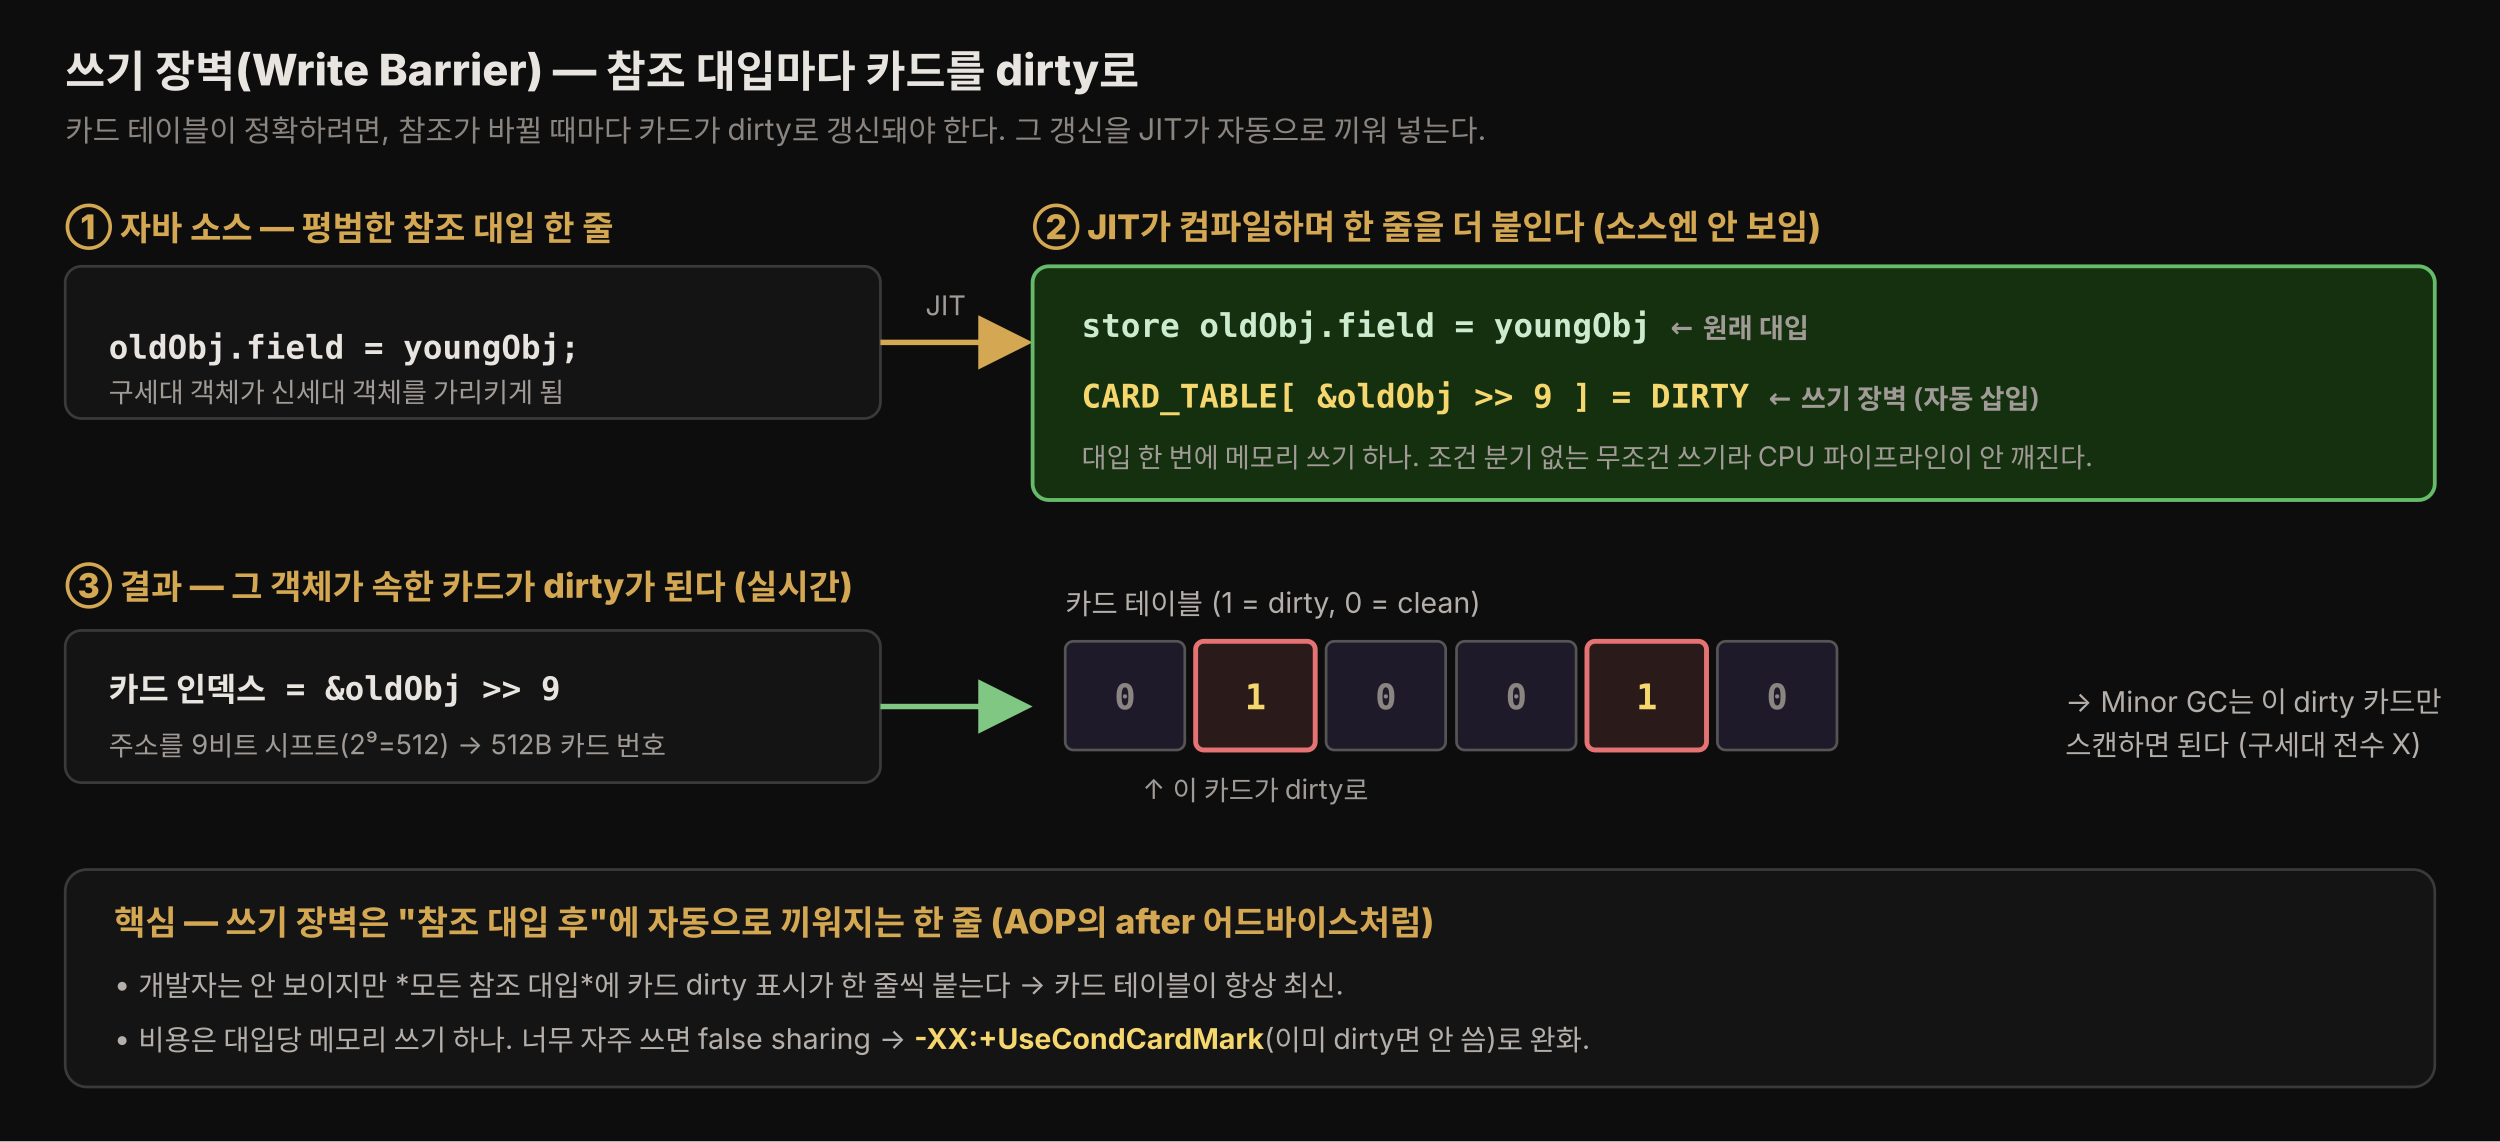
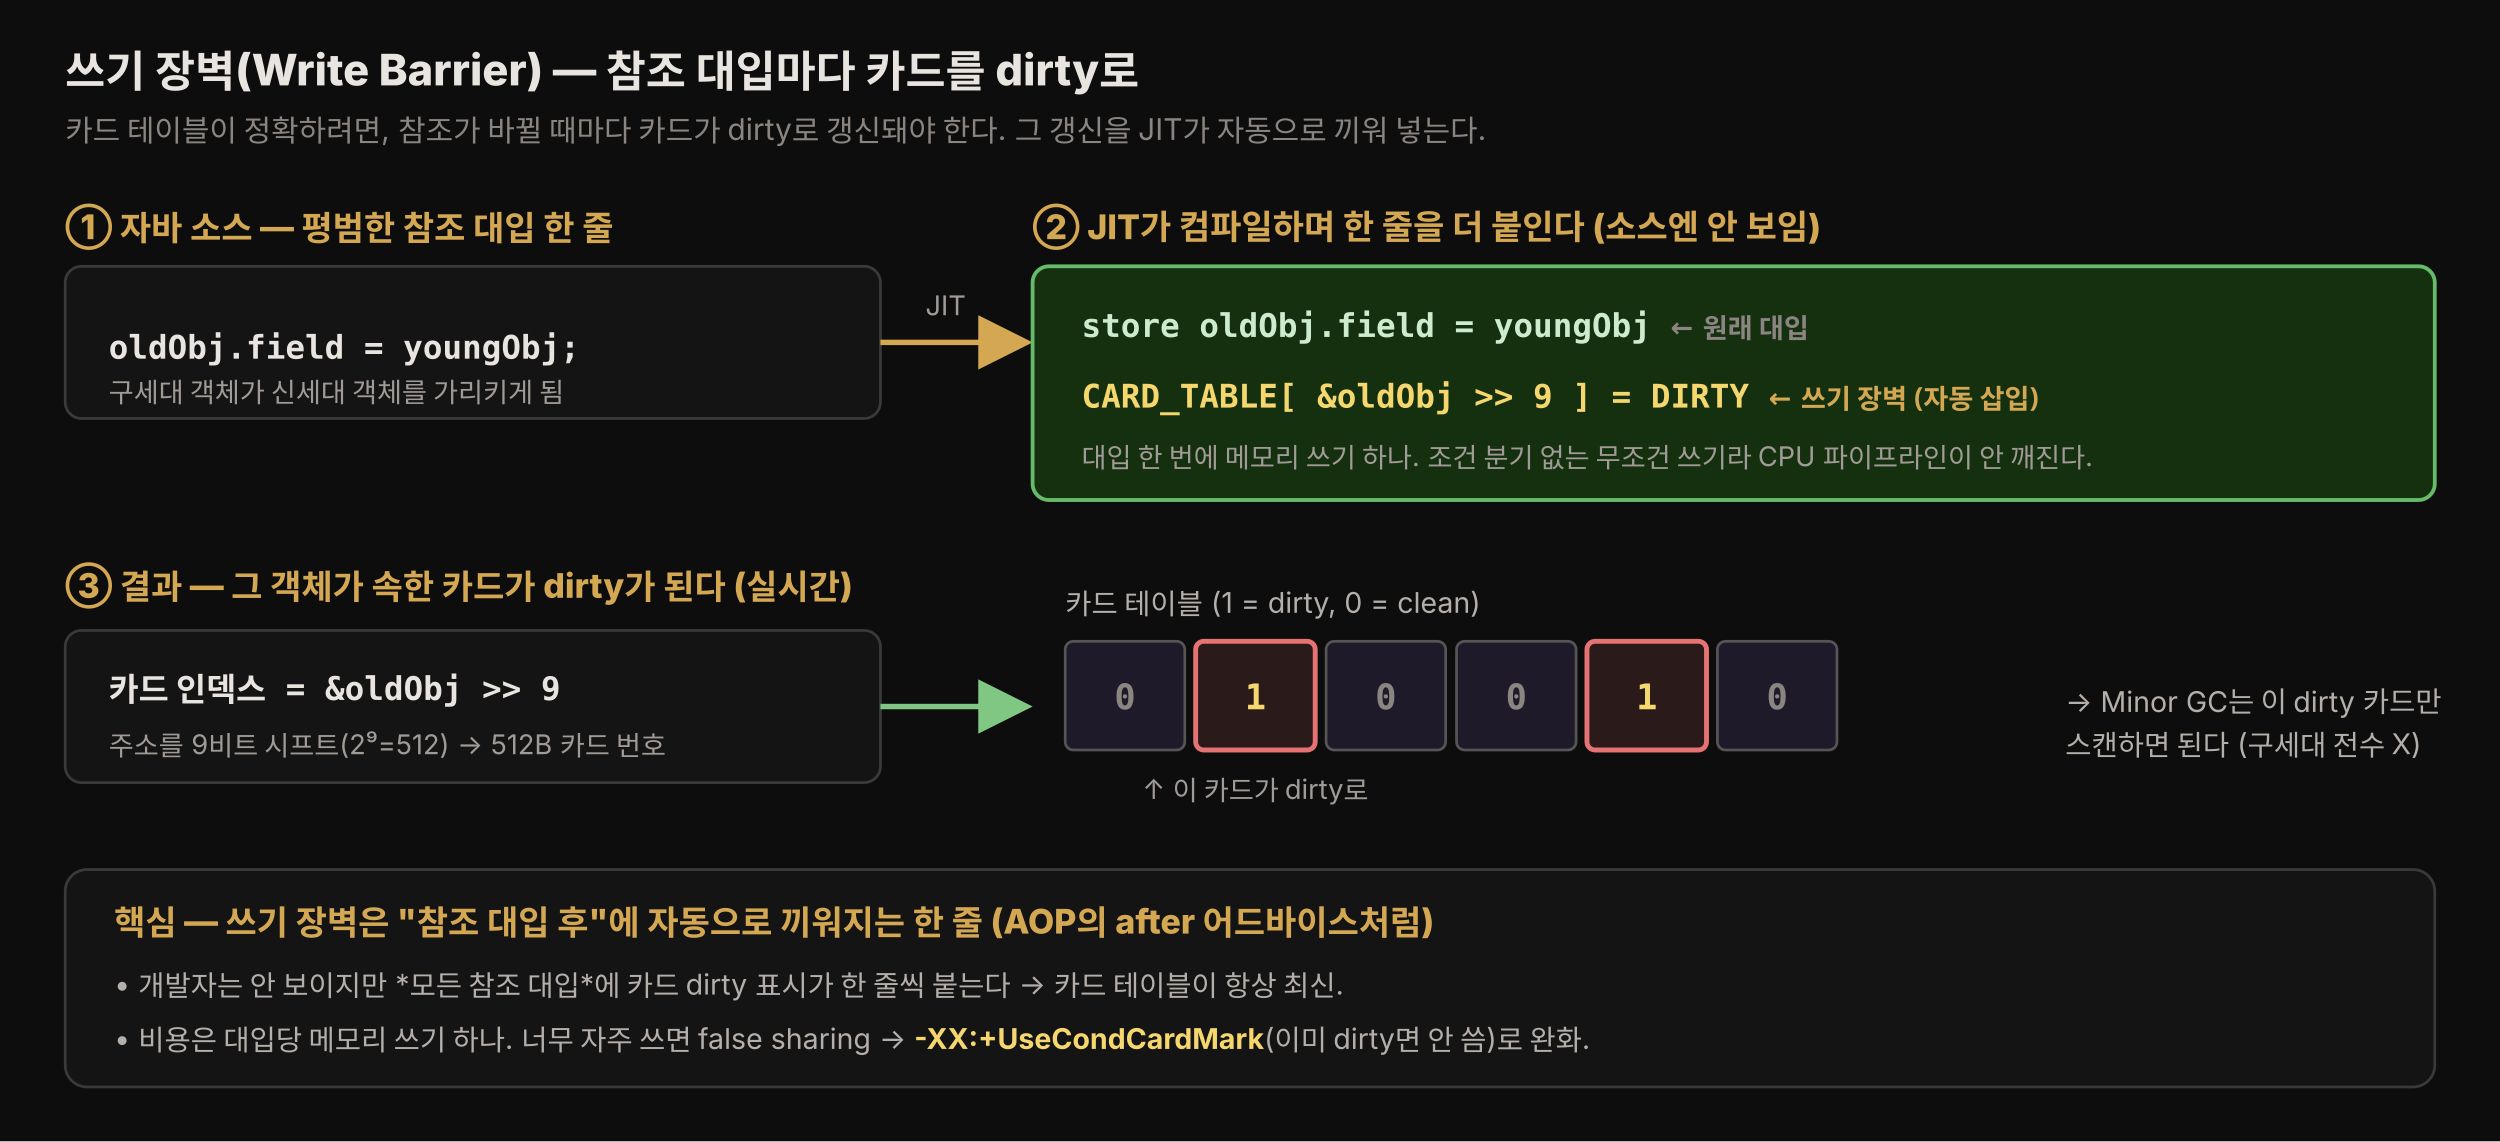
<svg xmlns="http://www.w3.org/2000/svg" viewBox="0 0 920 420" width="100%" role="img" font-family="'Pretendard', -apple-system, 'Apple SD Gothic Neo', 'Noto Sans KR', sans-serif">
  <defs>
    <style>
      .title  { font-size: 16px; font-weight: 800; fill: #e8e4df; }
      .sub    { font-size: 11px; fill: rgb(138,133,128); }
      .shead  { font-size: 12.5px; font-weight: 800; fill: rgb(212,168,83); }
      .mono   { font-size: 12px; font-weight: 700; font-family: 'JetBrains Mono', monospace; }
      .step   { font-size: 11.5px; font-weight: 700; }
      .note   { font-size: 10px; fill: rgb(160,155,150); }
      .lbl    { font-size: 10.5px; fill: rgb(180,175,170); }
    </style>
    <marker id="ar" markerWidth="10" markerHeight="10" refX="6" refY="5" orient="auto" markerUnits="strokeWidth">
      <path d="M0,0 L10,5 L0,10 z" fill="rgb(212,168,83)" />
    </marker>
    <marker id="ag" markerWidth="10" markerHeight="10" refX="6" refY="5" orient="auto" markerUnits="strokeWidth">
      <path d="M0,0 L10,5 L0,10 z" fill="#81c784" />
    </marker>
  </defs>
  <rect x="0" y="0" width="920" height="420" fill="#0d0d0d" />
  <text x="24" y="32" class="title">쓰기 장벽(Write Barrier) — 참조 대입마다 카드를 dirty로</text>
  <text x="24" y="52" class="sub">카드 테이블이 정확하려면, 참조가 바뀔 때마다 카드가 dirty로 갱신돼야 한다. 그 갱신을 JIT가 자동으로 끼워 넣는다.</text>
  <text x="24" y="88" class="shead">① 자바 소스 — 평범한 참조 대입 한 줄</text>
  <rect x="24" y="98" width="300" height="56" rx="6" fill="#141414" stroke="#3a3a3a" />
  <text x="40" y="132" class="mono" font-size="13" fill="#e8e4df">oldObj.field = youngObj;</text>
  <text x="40" y="148" class="note">구세대 객체가 신세대 객체를 가리키게 됨</text>
  <line x1="324" y1="126" x2="372" y2="126" stroke="rgb(212,168,83)" stroke-width="2" marker-end="url(#ar)" />
  <text x="348" y="116" class="note" text-anchor="middle">JIT</text>
  <text x="380" y="88" class="shead">② JIT가 컴파일하며 한 줄을 더 붙인다 (소스엔 안 보임)</text>
  <rect x="380" y="98" width="516" height="86" rx="6" fill="#15300f" stroke="#66bb6a" stroke-width="1.4" />
-   <text x="398" y="124" class="mono" font-size="12.5" fill="#cdeccf">store oldObj.field = youngObj    <tspan class="note" fill="#8a8580" font-family="sans-serif">← 원래 대입</tspan>
+   <text x="398" y="124" class="mono" font-size="12.5" fill="#cdeccf">store oldObj.field = youngObj    <tspan class="note" style="fill:#8a8580" font-family="sans-serif">← 원래 대입</tspan>
  </text>
-   <text x="398" y="150" class="mono" font-size="12.5" fill="#f5d76e">CARD_TABLE[ &amp;oldObj &gt;&gt; 9 ] = DIRTY    <tspan class="note" fill="#d4a853" font-family="sans-serif">← 쓰기 장벽 (자동 삽입)</tspan>
+   <text x="398" y="150" class="mono" font-size="12.5" fill="#f5d76e">CARD_TABLE[ &amp;oldObj &gt;&gt; 9 ] = DIRTY    <tspan class="note" style="fill:#d4a853" font-family="sans-serif">← 쓰기 장벽 (자동 삽입)</tspan>
  </text>
  <text x="398" y="172" class="note">대입 한 번에 메모리 쓰기 하나. 조건 분기 없는 무조건 쓰기라 CPU 파이프라인이 안 깨진다.</text>
  <text x="24" y="220" class="shead">③ 결과 — 그 객체가 속한 카드가 dirty가 된다 (실시간)</text>
  <rect x="24" y="232" width="300" height="56" rx="6" fill="#141414" stroke="#3a3a3a" />
  <text x="40" y="258" class="mono" font-size="12" fill="#e8e4df">카드 인덱스 = &amp;oldObj &gt;&gt; 9</text>
  <text x="40" y="278" class="note">주소를 9비트 시프트(2⁹=512) → 512B 카드 번호</text>
  <line x1="324" y1="260" x2="372" y2="260" stroke="#81c784" stroke-width="2" marker-end="url(#ag)" />
  <text x="392" y="226" class="lbl">카드 테이블 (1 = dirty, 0 = clean)</text>
  <g font-family="'JetBrains Mono', monospace" font-size="13" font-weight="700">
    <rect x="392" y="236" width="44" height="40" rx="3" fill="#1e1a2a" stroke="#555" />
    <text x="414" y="261" text-anchor="middle" fill="#8a8580">0</text>
    <rect x="440" y="236" width="44" height="40" rx="3" fill="#2a1a1a" stroke="#e57373" stroke-width="1.8" />
    <text x="462" y="261" text-anchor="middle" fill="#f5d76e">1</text>
    <rect x="488" y="236" width="44" height="40" rx="3" fill="#1e1a2a" stroke="#555" />
    <text x="510" y="261" text-anchor="middle" fill="#8a8580">0</text>
    <rect x="536" y="236" width="44" height="40" rx="3" fill="#1e1a2a" stroke="#555" />
    <text x="558" y="261" text-anchor="middle" fill="#8a8580">0</text>
    <rect x="584" y="236" width="44" height="40" rx="3" fill="#2a1a1a" stroke="#e57373" stroke-width="1.8" />
    <text x="606" y="261" text-anchor="middle" fill="#f5d76e">1</text>
    <rect x="632" y="236" width="44" height="40" rx="3" fill="#1e1a2a" stroke="#555" />
    <text x="654" y="261" text-anchor="middle" fill="#8a8580">0</text>
  </g>
  <text x="462" y="294" class="note" text-anchor="middle" fill="#e57373">↑ 이 카드가 dirty로</text>
  <text x="760" y="262" class="lbl">→ Minor GC는 이 dirty 카드만</text>
  <text x="760" y="278" class="lbl">스캔하면 된다 (구세대 전수 X)</text>
  <rect x="24" y="320" width="872" height="80" rx="8" fill="#141414" stroke="#3a3a3a" />
  <text x="42" y="344" class="shead" font-size="12.5">핵심 — 쓰기 장벽은 "참조 대입 후"에 자동으로 끼워지는 한 줄 (AOP의 after 어드바이스처럼)</text>
  <text x="42" y="366" class="lbl">• 개발자는 안 보이지만 *모든 참조 대입*에 카드 dirty 표시가 한 줄씩 붙는다 → 카드 테이블이 항상 최신.</text>
  <text x="42" y="386" class="lbl">• 비용은 대입당 메모리 쓰기 하나. 너무 자주 쓰면 false sharing → <tspan font-weight="700" fill="#f5d76e">-XX:+UseCondCardMark</tspan>(이미 dirty면 안 씀)로 완화.</text>
</svg>
